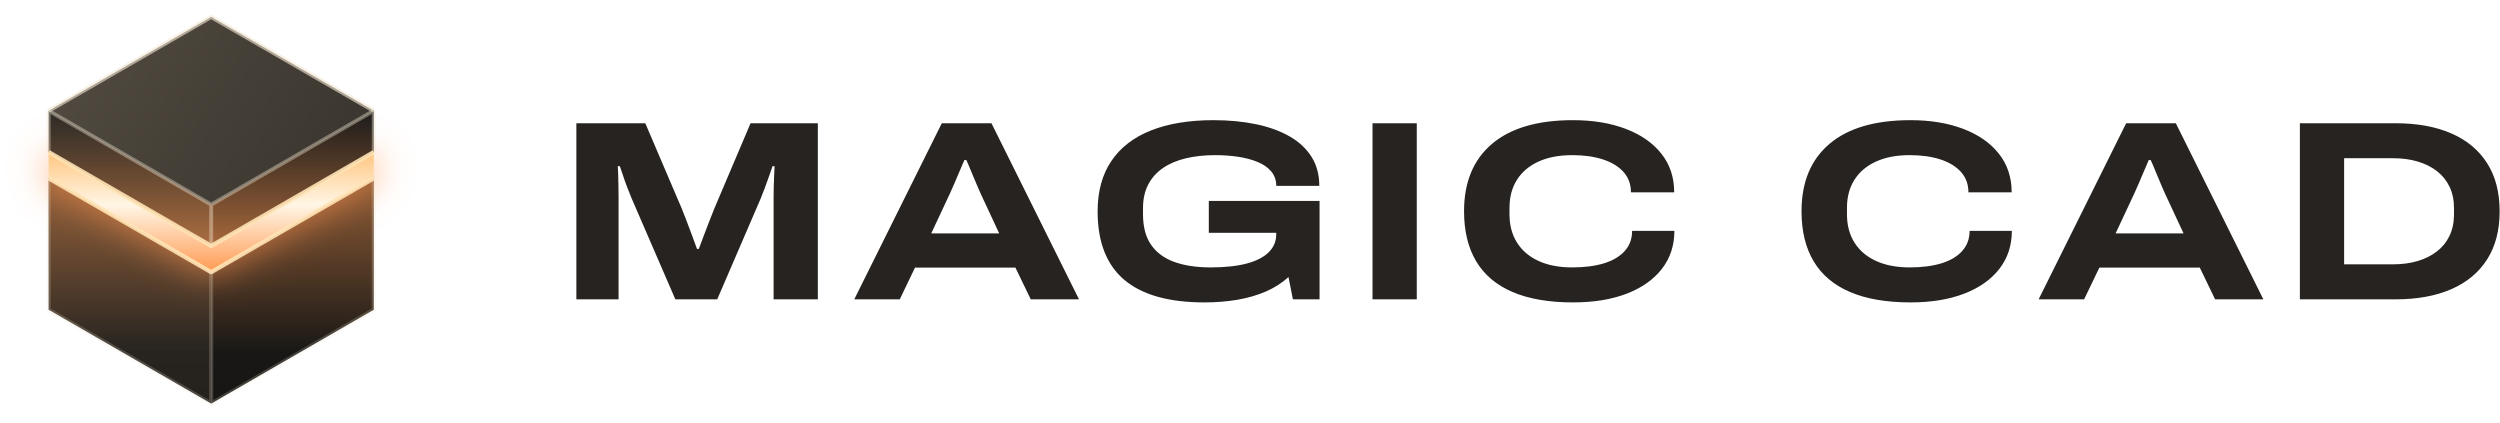
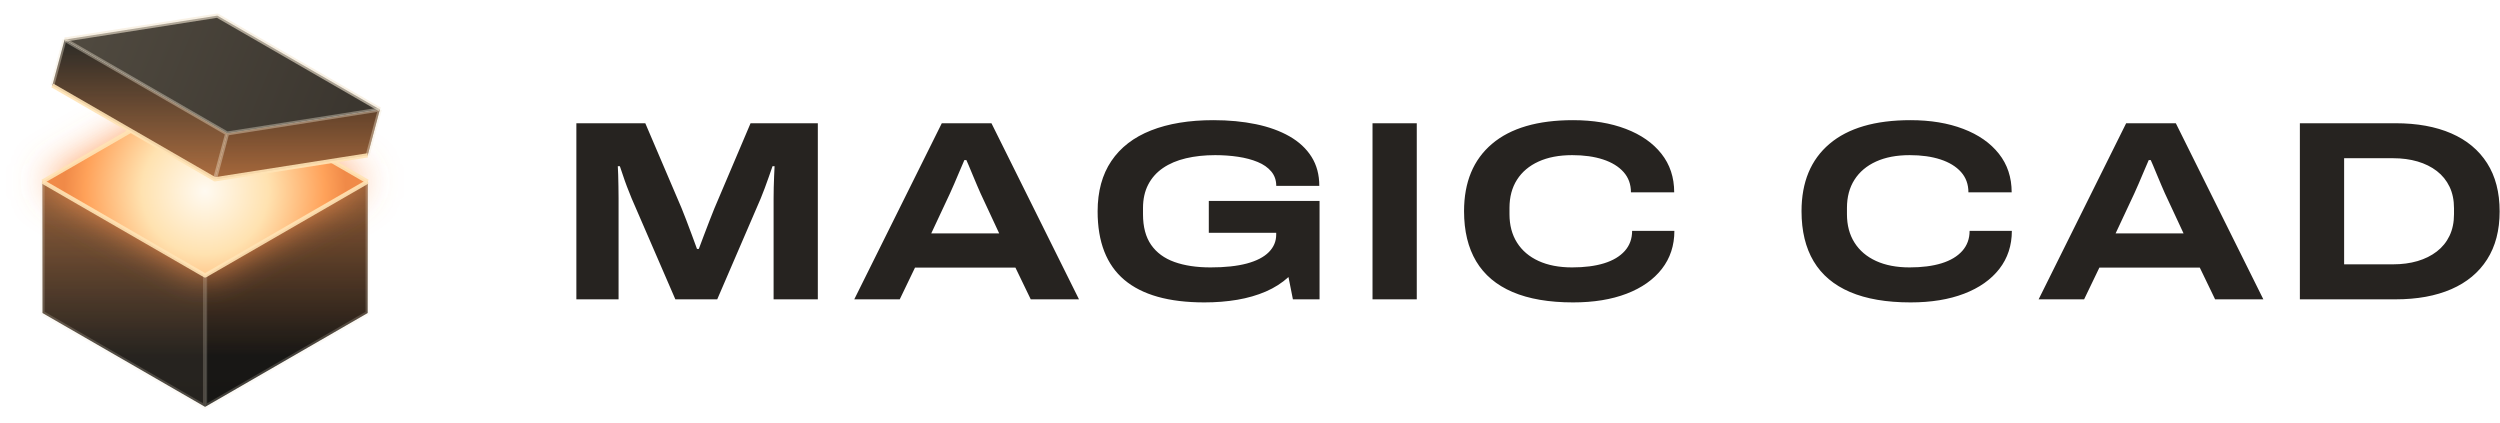
<svg xmlns="http://www.w3.org/2000/svg" viewBox="0 0 591.9 100" width="591.9" height="100" role="img" aria-label="Magic CAD">
-   <svg x="0" y="0" width="100" height="100" viewBox="19 21 90 90">
+   <svg x="0" y="0" width="100" height="100" viewBox="20.3 20.3 90 90">
    <defs>
-       <linearGradient id="lk-top" x1="40" y1="30" x2="88" y2="60" gradientUnits="userSpaceOnUse">
+       <linearGradient id="lk-top" x1="40" y1="26" x2="94" y2="48" gradientUnits="userSpaceOnUse">
        <stop stop-color="#4f493f" />
        <stop offset="1" stop-color="#3b362f" />
      </linearGradient>
-       <linearGradient id="lk-left" x1="0" y1="46" x2="0" y2="106" gradientUnits="userSpaceOnUse">
+       <linearGradient id="lk-left" x1="0" y1="30" x2="0" y2="106" gradientUnits="userSpaceOnUse">
        <stop stop-color="#312d27" />
        <stop offset="1" stop-color="#25221e" />
      </linearGradient>
-       <linearGradient id="lk-right" x1="0" y1="46" x2="0" y2="106" gradientUnits="userSpaceOnUse">
+       <linearGradient id="lk-right" x1="0" y1="30" x2="0" y2="106" gradientUnits="userSpaceOnUse">
        <stop stop-color="#221f1c" />
        <stop offset="1" stop-color="#171614" />
      </linearGradient>
-       <linearGradient id="lk-gap" x1="0" y1="53" x2="0" y2="79" gradientUnits="userSpaceOnUse">
-         <stop stop-color="#ffc47c" />
-         <stop offset=".45" stop-color="#fff6e6" />
-         <stop offset="1" stop-color="#ff9a52" />
-       </linearGradient>
-       <linearGradient id="lk-lid-spill" x1="0" y1="73" x2="0" y2="46" gradientUnits="userSpaceOnUse">
+       <radialGradient id="lk-light" cx="64" cy="61" r="30" gradientUnits="userSpaceOnUse">
+         <stop stop-color="#fffaf1" />
+         <stop offset=".45" stop-color="#ffe2b0" />
+         <stop offset=".85" stop-color="#ffa25a" />
+         <stop offset="1" stop-color="#f08a48" />
+       </radialGradient>
+       <linearGradient id="lk-lid-spill" x1="0" y1="58" x2="0" y2="30" gradientUnits="userSpaceOnUse">
        <stop stop-color="#ff9a52" stop-opacity=".6" />
        <stop offset="1" stop-color="#ff9a52" stop-opacity="0" />
      </linearGradient>
      <linearGradient id="lk-base-spill" x1="0" y1="59" x2="0" y2="96" gradientUnits="userSpaceOnUse">
        <stop stop-color="#ff9a52" stop-opacity=".5" />
        <stop offset="1" stop-color="#ff9a52" stop-opacity="0" />
      </linearGradient>
-       <filter id="lk-bloom" x="-.5" y="-1.5" width="2" height="4">
+       <filter id="lk-bloom" x="-.5" y="-.5" width="2" height="2">
        <feGaussianBlur stdDeviation="4" />
      </filter>
    </defs>
    <path d="M29.36 59 64 79v28L29.36 87Z" fill="url(#lk-left)" />
    <path d="M64 79l34.64-20v28L64 107Z" fill="url(#lk-right)" />
    <path d="M29.36 59 64 79v28L29.36 87ZM64 79l34.64-20v28L64 107Z" fill="url(#lk-base-spill)" />
-     <path d="M29.36 53.4 64 73.4l34.64-20v5.6L64 79 29.36 59Z" fill="#ff9450" filter="url(#lk-bloom)" opacity=".9" />
-     <path d="M29.36 53.4 64 73.4l34.64-20v5.6L64 79 29.36 59Z" fill="url(#lk-gap)" />
-     <path d="M29.36 44.6 64 64.6v8.8L29.36 53.4Z" fill="url(#lk-left)" />
-     <path d="M64 64.6l34.64-20v8.8L64 73.4Z" fill="url(#lk-right)" />
-     <path d="M29.36 44.6 64 64.6v8.8L29.36 53.4ZM64 64.6l34.64-20v8.8L64 73.4Z" fill="url(#lk-lid-spill)" />
-     <path d="M64 24.6l34.64 20L64 64.6 29.36 44.6Z" fill="url(#lk-top)" />
-     <g fill="none" stroke-linejoin="round">
-       <path d="M29.36 44.6 64 24.6l34.64 20" stroke="#f3e7d3" stroke-opacity="0.6" stroke-width="0.9" />
-       <path d="M29.36 44.6 64 64.6l34.64-20M64 64.6v8.8M29.36 44.6v8.8M98.64 44.6v8.8" stroke="#f3e7d3" stroke-opacity="0.38" stroke-width="0.85" />
-       <path d="M29.36 53.4 64 73.4l34.64-20M29.36 59 64 79l34.64-20" stroke="#ffe3b5" stroke-opacity="0.9" stroke-width=".9" />
-       <path d="M29.36 59v28l34.64 20 34.64-20V59M64 79v28" stroke="#f3e7d3" stroke-opacity="0.2" stroke-width="0.9" />
+     <path d="M64 39l34.64 20L64 79 29.36 59Z" fill="#ff9450" filter="url(#lk-bloom)" opacity=".9" />
+     <path d="M64 39l34.64 20L64 79 29.36 59Z" fill="url(#lk-light)" />
+     <path d="M29.36 59 64 39l34.64 20" fill="none" stroke="#ffe3b5" stroke-opacity=".9" stroke-width=".9" stroke-linejoin="round" />
+     <path d="M34.06 28.74 68.7 48.74 66.09 58.51 31.45 38.51Z" fill="url(#lk-left)" />
+     <path d="M68.7 48.74 101.25 43.63 98.64 53.4 66.09 58.51Z" fill="url(#lk-right)" />
+     <path d="M34.06 28.74 68.7 48.74 66.09 58.51 31.45 38.51ZM68.7 48.74 101.25 43.63 98.64 53.4 66.09 58.51Z" fill="url(#lk-lid-spill)" />
+     <path d="M66.61 23.63 101.25 43.63 68.7 48.74 34.06 28.74Z" fill="url(#lk-top)" />
+     <g fill="none" stroke="#f3e7d3" stroke-linejoin="round">
+       <path d="M34.06 28.74 66.61 23.63 101.25 43.63" stroke-opacity=".6" stroke-width=".9" />
+       <path d="M34.06 28.74 68.7 48.74 101.25 43.63M68.7 48.74 66.09 58.51M34.06 28.74 31.45 38.51M101.25 43.63 98.64 53.4" stroke-opacity=".38" stroke-width=".85" />
+       <path d="M29.36 59v28l34.64 20 34.64-20V59M64 79v28" stroke-opacity=".2" stroke-width=".9" />
    </g>
+     <path d="M31.45 38.51 66.09 58.51 98.64 53.4M29.36 59 64 79l34.64-20" fill="none" stroke="#ffe3b5" stroke-opacity=".9" stroke-width=".9" stroke-linejoin="round" />
  </svg>
  <svg x="136.4" y="28.4" width="455.5" height="43.2" viewBox="91 -700 7508 712">
    <path fill="#262320" d="M92 0V-687.2H361L502.4 -356.2Q509.6 -339.1 520.3 -310.8Q531.1 -282.5 542.5 -251.9Q553.9 -221.3 562.8 -196.6H569.8Q578 -218.7 589 -247.8Q600 -277 611.2 -305.8Q622.5 -334.7 630.5 -354.6L771.8 -687.2H1034.3V0H861.7V-393.9Q861.7 -412.7 862.2 -435.6Q862.7 -458.6 863.7 -480.9Q864.7 -503.3 865.5 -519.6H857.5Q852 -502.8 843.7 -479.8Q835.4 -456.7 827.1 -433.8Q818.7 -411 811.5 -393.9L641.7 0H478.3L307.7 -393.9Q298.2 -416.5 289.3 -440.2Q280.3 -463.9 273.5 -484.9Q266.7 -505.9 261.7 -519.6H253.7Q254.7 -506.7 255.2 -485.7Q255.7 -464.7 256.2 -441Q256.7 -417.3 256.7 -393.9V0ZM1176.5 0 1518.1 -687.2H1711.9L2053.5 0H1865.2L1805.4 -123.9H1413.6L1354 0ZM1476.9 -257.3H1742.1L1669.1 -414Q1664.5 -424.3 1656 -444.1Q1647.5 -463.9 1638.7 -485.2Q1630 -506.5 1622.9 -523.1Q1615.9 -539.7 1614 -543.5H1606.2Q1597.9 -524.2 1587.1 -499Q1576.4 -473.9 1566.5 -450.6Q1556.7 -427.2 1549.9 -413.2ZM2542.9 12Q2334.7 12 2230.4 -76Q2126.2 -164 2126.2 -343.2Q2126.2 -460.4 2179.8 -539.8Q2233.3 -619.2 2334.8 -659.2Q2436.3 -699.2 2578 -699.2Q2668.3 -699.2 2743.9 -683.5Q2819.4 -667.8 2875 -636.1Q2930.6 -604.3 2961 -556.1Q2991.3 -507.9 2991.3 -442.9H2823.3Q2823.3 -475.7 2803.9 -498.9Q2784.4 -522.2 2750.8 -536Q2717.2 -549.9 2674.6 -556.3Q2632 -562.7 2585.1 -562.7Q2522.6 -562.7 2470.7 -550.4Q2418.8 -538.1 2381.3 -512.5Q2343.8 -486.8 2323.6 -447.8Q2303.3 -408.7 2303.3 -356V-332Q2303.3 -258.1 2335 -212.6Q2366.7 -167 2425.9 -145.8Q2485 -124.6 2567 -124.6Q2651.6 -124.6 2708.5 -139.8Q2765.4 -155.1 2794.3 -184.2Q2823.1 -213.2 2823.1 -252.5V-259.7H2560.1V-384H2992.3V0H2888.3L2871 -87Q2833.4 -52.5 2782.7 -30.5Q2731.9 -8.6 2671.4 1.7Q2610.9 12 2542.9 12ZM3199 0V-687.2H3371.7V0ZM3981.8 12Q3840.6 12 3745.7 -28.5Q3650.9 -69 3603.5 -148.4Q3556.2 -227.8 3556.2 -344Q3556.2 -514.2 3665.3 -606.7Q3774.4 -699.2 3981.4 -699.2Q4098.3 -699.2 4187.3 -665.2Q4276.4 -631.3 4326.3 -568.3Q4376.3 -505.3 4376.3 -417.5H4207.5Q4207.5 -464.5 4178.7 -496.8Q4149.8 -529.1 4098.5 -545.9Q4047.2 -562.7 3978.2 -562.7Q3901.7 -562.7 3846.9 -537.7Q3792.1 -512.7 3762.8 -466.7Q3733.5 -420.7 3733.5 -357V-332Q3733.5 -268 3762.8 -221.5Q3792.1 -174.9 3847 -149.7Q3901.8 -124.6 3977.9 -124.6Q4050.6 -124.6 4102.8 -140.7Q4155 -156.9 4183.6 -189Q4212.1 -221.1 4212.1 -267.3H4377Q4377 -181.7 4328.2 -118.8Q4279.3 -56 4190.6 -22Q4102 12 3981.8 12ZM5298.8 12Q5157.6 12 5062.7 -28.5Q4967.9 -69 4920.5 -148.4Q4873.2 -227.8 4873.2 -344Q4873.2 -514.2 4982.3 -606.7Q5091.4 -699.2 5298.4 -699.2Q5415.3 -699.2 5504.3 -665.2Q5593.4 -631.3 5643.3 -568.3Q5693.3 -505.3 5693.3 -417.5H5524.5Q5524.5 -464.5 5495.7 -496.8Q5466.8 -529.1 5415.5 -545.9Q5364.2 -562.7 5295.2 -562.7Q5218.7 -562.7 5163.9 -537.7Q5109.1 -512.7 5079.8 -466.7Q5050.5 -420.7 5050.5 -357V-332Q5050.5 -268 5079.8 -221.5Q5109.1 -174.9 5164 -149.7Q5218.8 -124.6 5294.9 -124.6Q5367.6 -124.6 5419.8 -140.7Q5472 -156.9 5500.6 -189Q5529.1 -221.1 5529.1 -267.3H5694Q5694 -181.7 5645.2 -118.8Q5596.3 -56 5507.6 -22Q5419 12 5298.8 12ZM5798.5 0 6140.1 -687.2H6333.9L6675.5 0H6487.2L6427.4 -123.9H6035.6L5976 0ZM6098.9 -257.3H6364.1L6291.1 -414Q6286.5 -424.3 6278 -444.1Q6269.5 -463.9 6260.7 -485.2Q6252 -506.5 6244.9 -523.1Q6237.9 -539.7 6236 -543.5H6228.2Q6219.9 -524.2 6209.1 -499Q6198.4 -473.9 6188.5 -450.6Q6178.7 -427.2 6171.9 -413.2ZM6818 0V-687.2H7191.4Q7317.8 -687.2 7408.9 -647.6Q7499.9 -608 7548.7 -531.4Q7597.6 -454.8 7597.6 -343.2Q7597.6 -232.4 7548.7 -155.8Q7499.9 -79.2 7408.9 -39.6Q7317.8 0 7191.4 0ZM6990.7 -136.6H7181.9Q7233.8 -136.6 7277.2 -149.3Q7320.5 -162.1 7352.5 -186.8Q7384.5 -211.4 7402 -247.9Q7419.5 -284.5 7419.5 -332.2V-355.4Q7419.5 -403.2 7402 -439.6Q7384.5 -476 7352.5 -500.7Q7320.5 -525.3 7277.2 -538Q7233.8 -550.7 7181.9 -550.7H6990.7Z" />
  </svg>
</svg>
